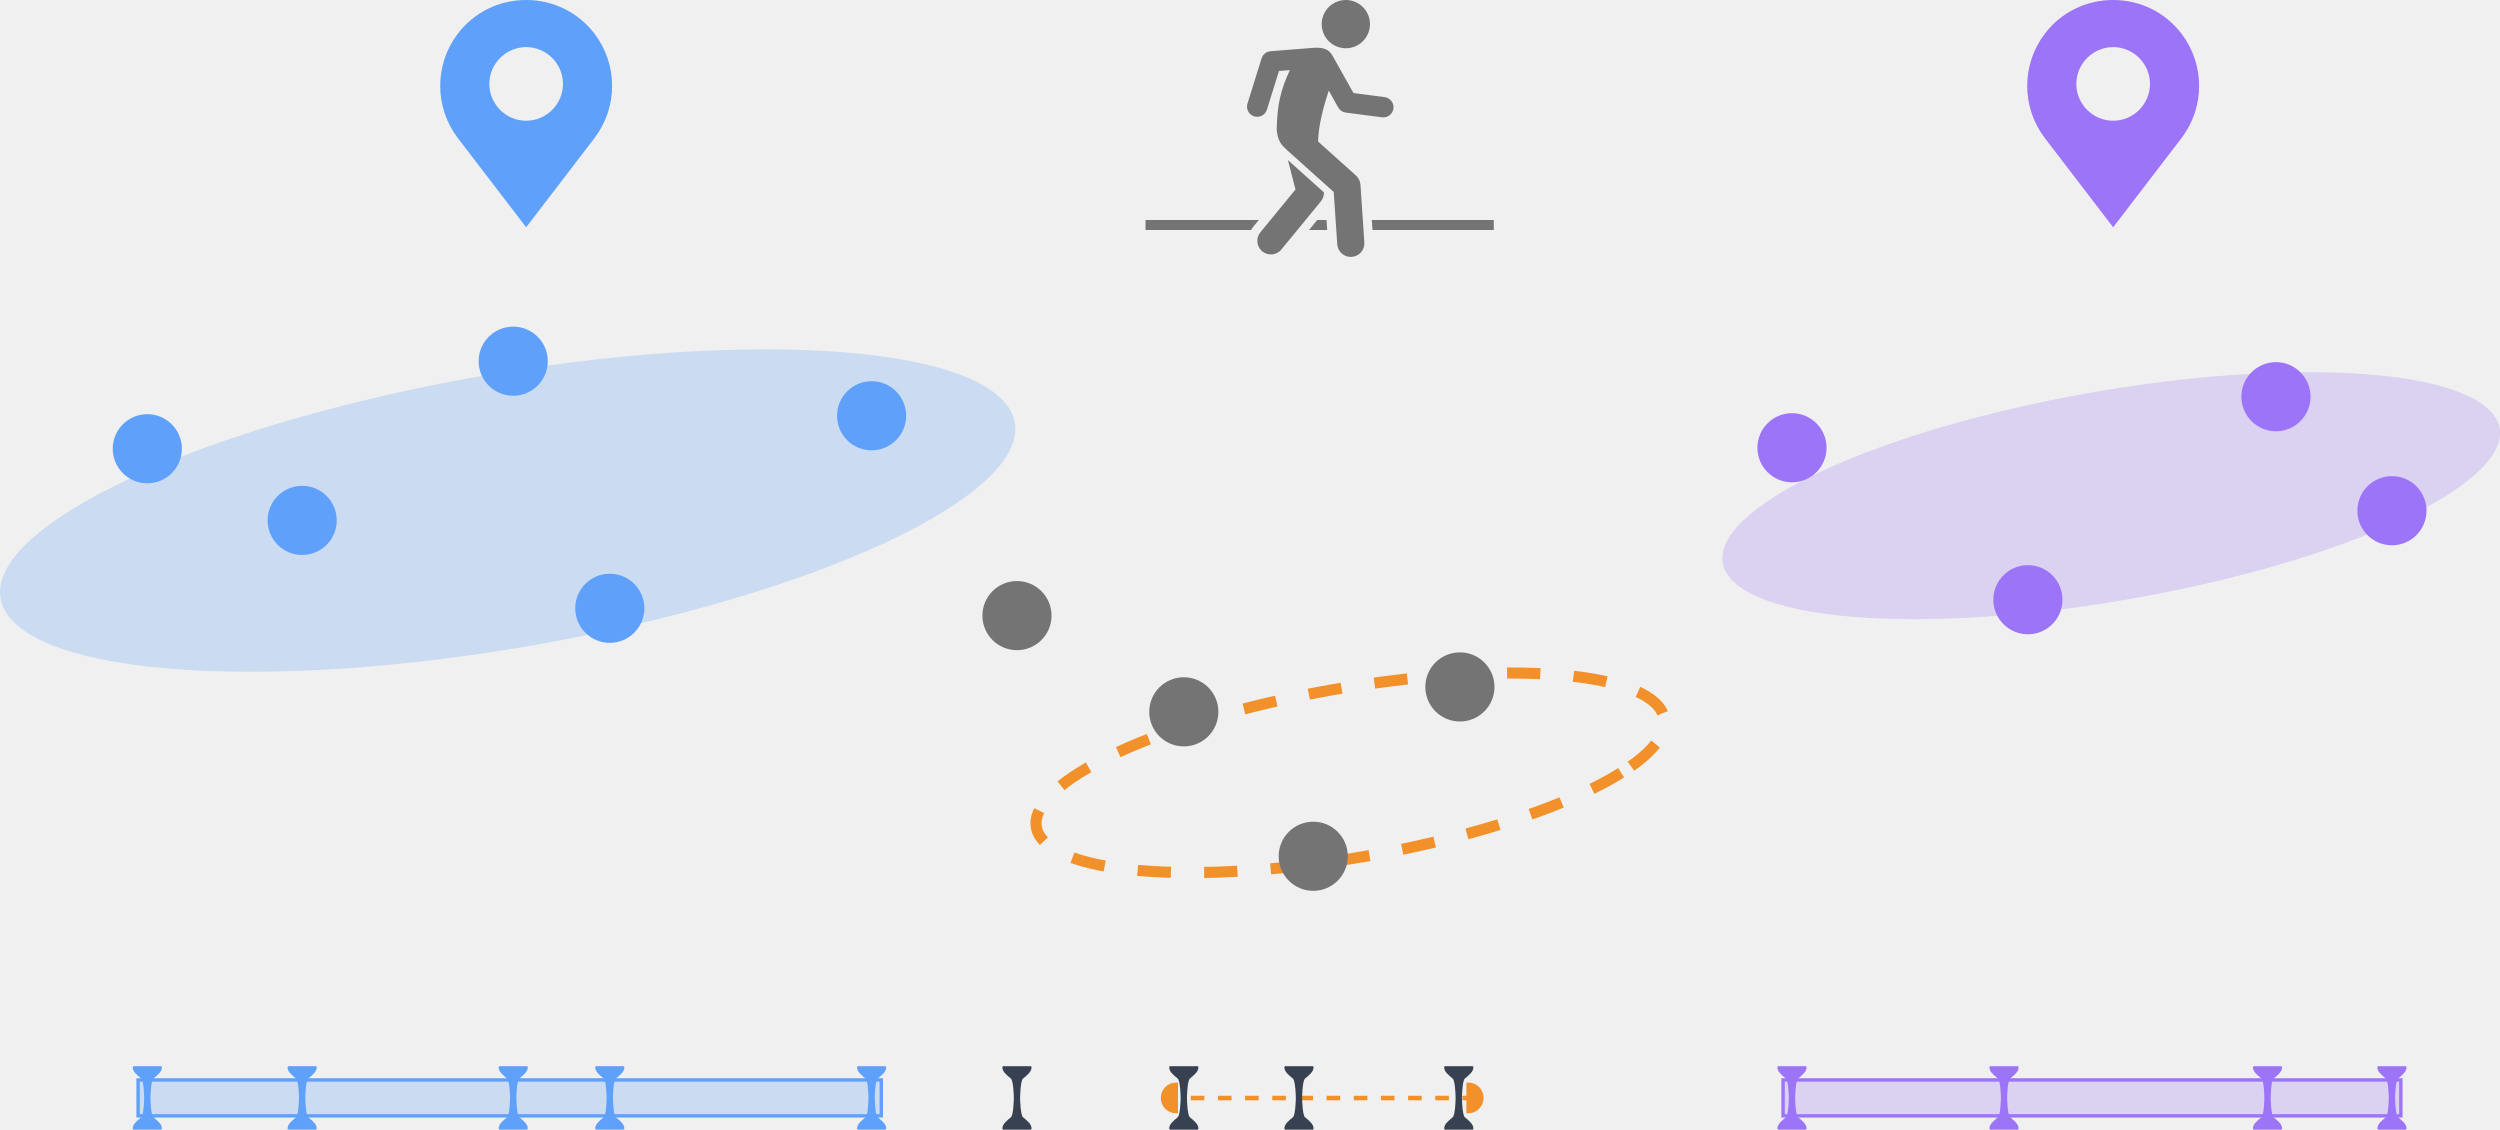
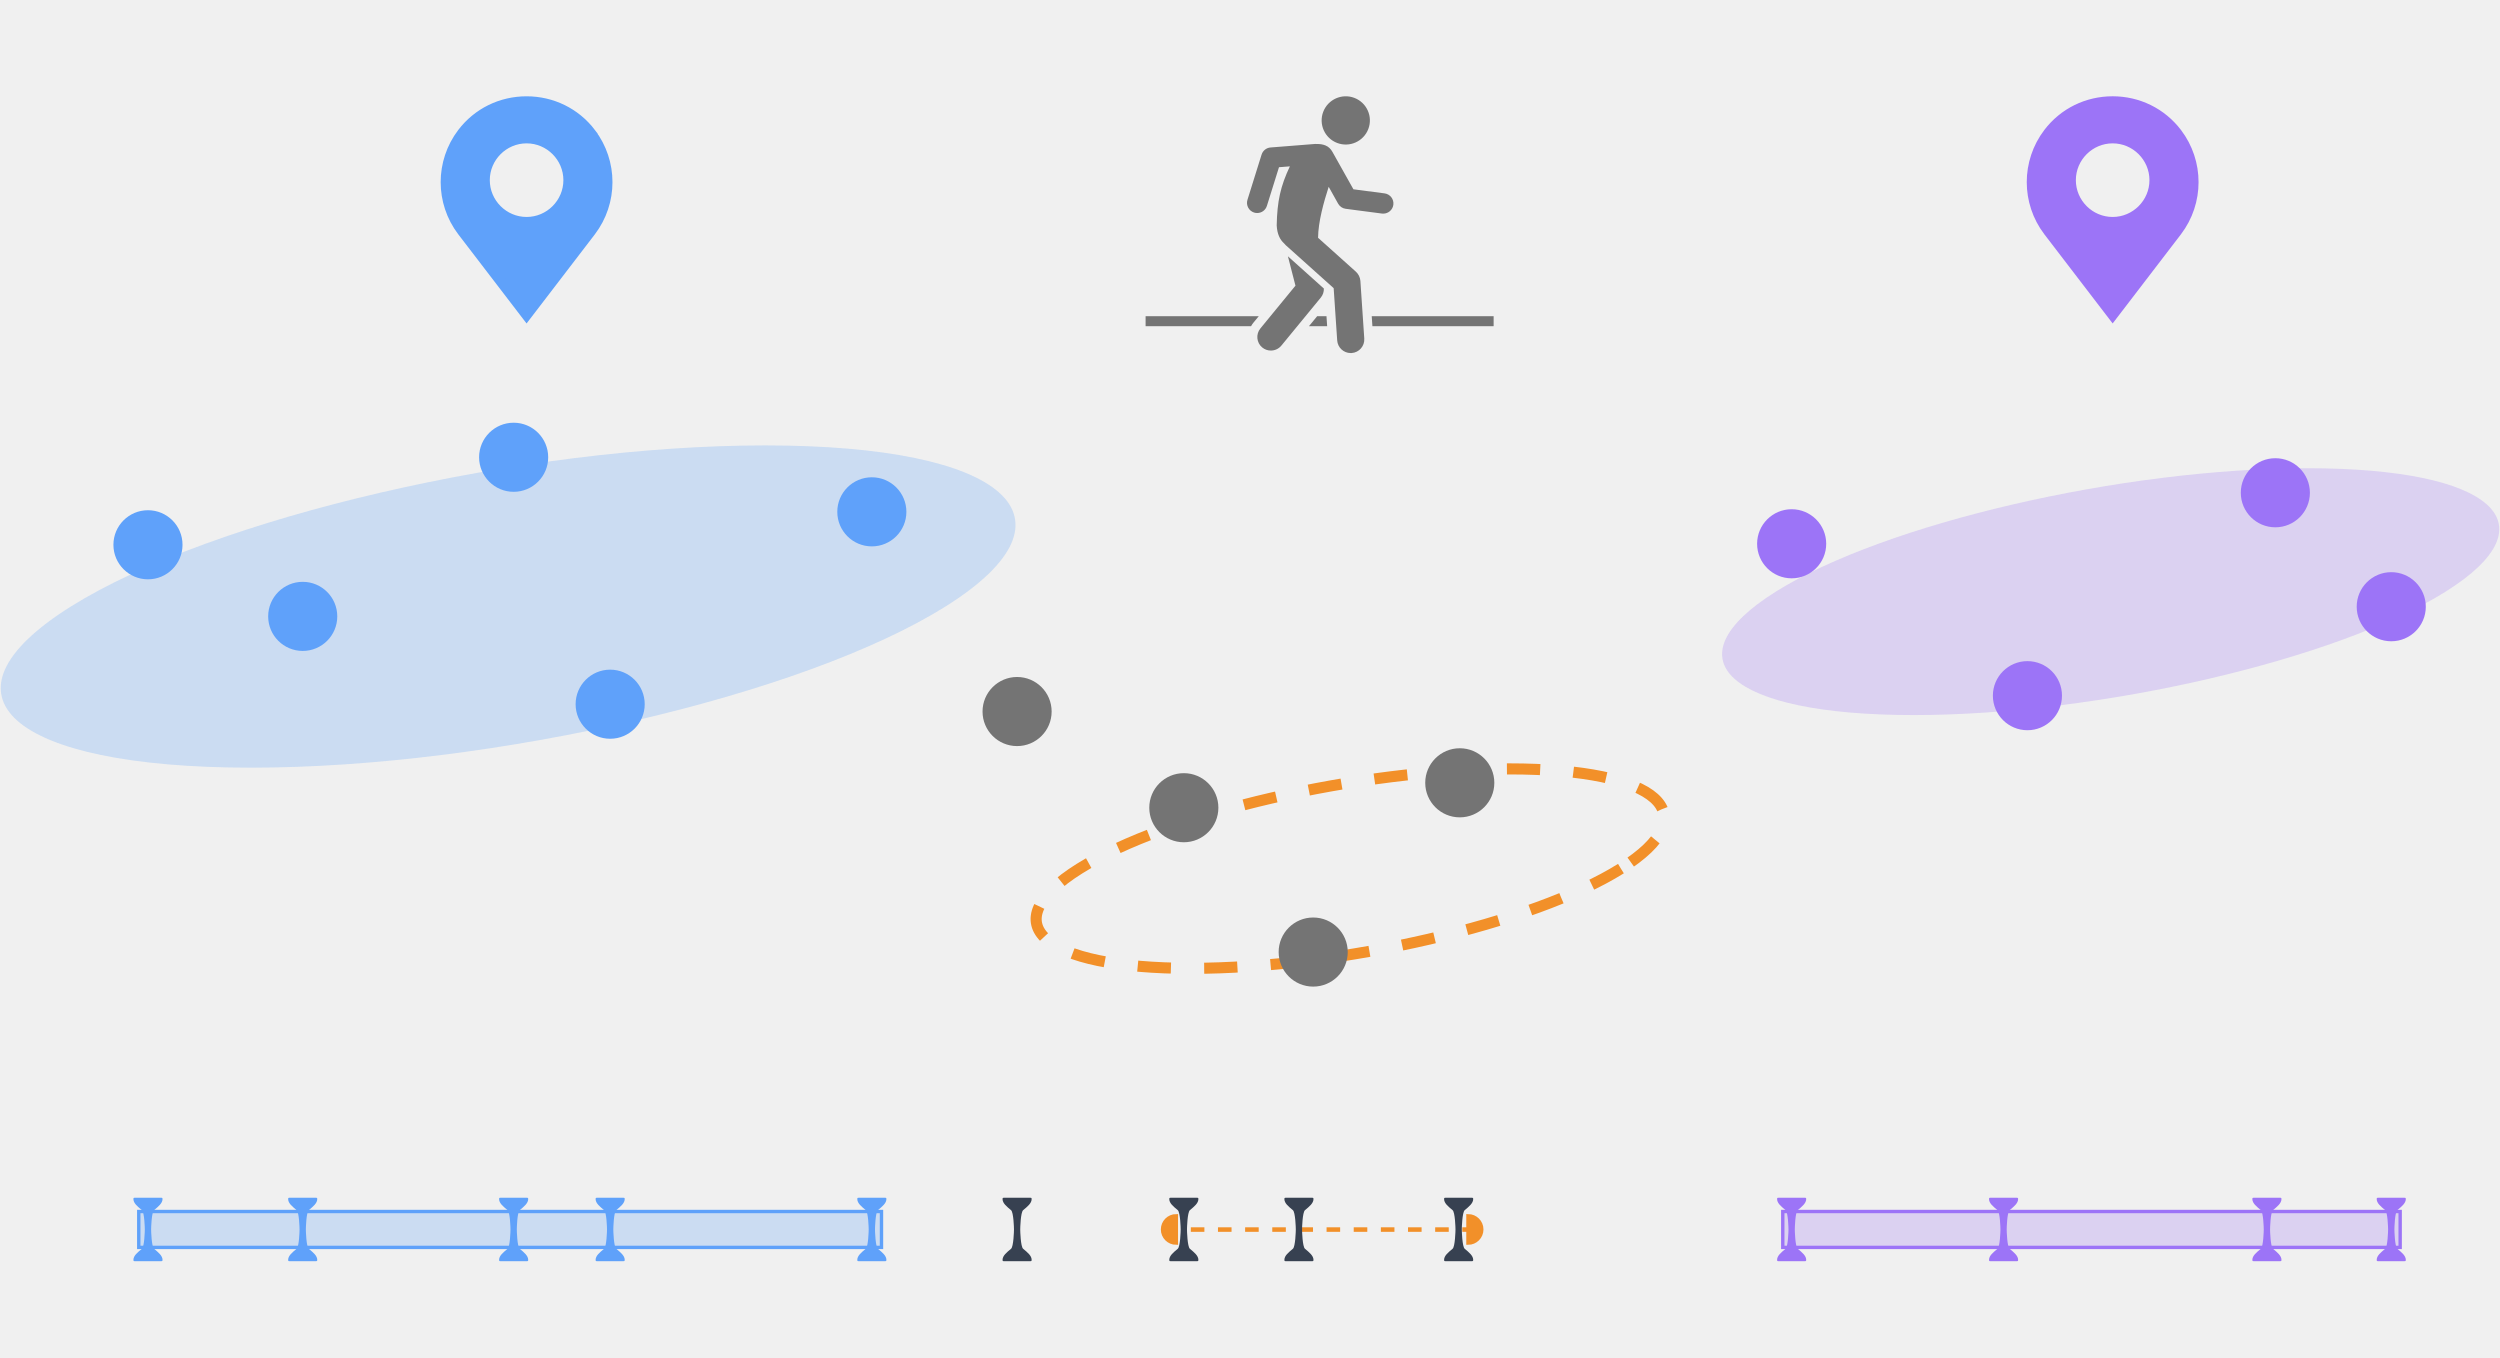
- <svg xmlns="http://www.w3.org/2000/svg" width="110.434mm" height="49.9mm" viewBox="0 0 110.434 49.9" version="1.1" id="svg56498" xml:space="preserve">
+ <svg xmlns="http://www.w3.org/2000/svg" width="110.5mm" height="60mm" viewBox="0 0 110.5 60" version="1.1" id="svg56498" xml:space="preserve">
  <defs id="defs56495">
    <marker style="overflow:visible" id="marker52627" refX="0" refY="0" orient="auto-start-reverse" markerWidth="5.324" markerHeight="6.155" viewBox="0 0 5.324 6.155" preserveAspectRatio="xMidYMid">
      <path transform="scale(0.5)" style="fill:context-stroke;fill-rule:evenodd;stroke:context-stroke;stroke-width:1pt" d="M 5.77,0 -2.88,5 V -5 Z" id="path52625" />
    </marker>
    <clipPath clipPathUnits="userSpaceOnUse" id="clipPath8">
      <rect style="font-variation-settings:normal;opacity:1;fill:#9c74f7;fill-opacity:1;stroke:#374151;stroke-width:0.25;stroke-linecap:butt;stroke-linejoin:miter;stroke-miterlimit:4;stroke-dasharray:1, 0.5, 0.25, 0.5;stroke-dashoffset:0;stroke-opacity:1;marker-end:url(#marker52627)" id="rect9" width="111.628" height="66.514" x="144.596" y="-69.984" rx="1.572" ry="1.572" />
    </clipPath>
    <marker style="overflow:visible" id="SemiCircleFilled" refX="0" refY="0" orient="auto" markerWidth="1" markerHeight="1" viewBox="0 0 1 1" preserveAspectRatio="xMidYMid">
      <path style="fill:context-stroke;fill-rule:evenodd;stroke:context-stroke;stroke-width:0.6pt" d="m -0.225,-0.027 c 0,1.656 1.344,3 3,3 v -6 c -1.656,0 -3,1.344 -3,3 z" id="path42" />
    </marker>
    <marker style="overflow:visible" id="marker43" refX="0" refY="0" orient="auto" markerWidth="1" markerHeight="1" viewBox="0 0 1 1" preserveAspectRatio="xMidYMid">
      <path style="fill:context-stroke;fill-rule:evenodd;stroke:context-stroke;stroke-width:0.6pt" d="m 2.775,-0.027 c 0,1.656 -1.344,3 -3,3 v -6 c 1.656,0 3,1.344 3,3 z" id="path43" />
    </marker>
    <path id="DejaVuSans-7c" d="M 1344,4891 V -1509 H 813 v 6400 z" transform="scale(0.015625)" />
    <path id="DejaVuSans-Oblique-74" d="m 2706,3500 -87,-447 H 1472 L 1100,1153 q -19,-106 -28,-178 -9,-72 -9,-112 0,-200 120,-291 120,-91 386,-91 h 581 L 2053,0 H 1503 Q 991,0 739,200 488,400 488,806 q 0,72 9,158 9,86 28,189 L 897,3053 H 409 l 91,447 h 478 l 194,994 h 575 l -191,-994 z" transform="scale(0.015625)" />
    <path id="DejaVuSans-Oblique-6a" d="m 928,3500 h 575 L 813,-63 809,-78 q -115,-597 -265,-819 -141,-209 -412,-321 -270,-113 -638,-113 h -216 l 94,487 h 147 q 337,0 480,141 142,140 239,640 z m 269,1363 h 575 l -141,-729 h -575 z" transform="scale(0.015625)" />
    <path id="DejaVuSans-2212" d="M 678,2272 H 4684 V 1741 H 678 Z" transform="scale(0.015625)" />
    <path id="DejaVuSans-Oblique-69" d="m 1172,4863 h 575 L 1606,4134 H 1031 Z M 909,3500 h 575 L 800,0 H 225 Z" transform="scale(0.015625)" />
    <path id="DejaVuSans-3c" d="M 4684,3150 1459,2003 4684,863 V 294 L 678,1747 v 519 l 4006,1453 z" transform="scale(0.015625)" />
    <path id="DejaVuSans-Oblique-44" d="m 1081,4666 h 1357 q 1081,0 1632,-458 552,-458 552,-1361 0,-597 -210,-1149 Q 4203,1147 3834,769 3463,381 2891,190 2319,0 1538,0 H 172 Z M 1613,4147 909,519 h 825 q 1060,0 1641,609 581,610 581,1719 0,672 -375,986 -375,314 -1175,314 z" transform="scale(0.015625)" />
    <path id="DejaVuSansMono-6d" d="m 2113,3144 q 106,225 270,332 164,108 395,108 422,0 595,-327 174,-326 174,-1229 V 0 h -525 v 2003 q 0,741 -83,920 -83,180 -301,180 -250,0 -343,-192 -92,-192 -92,-908 V 0 h -525 v 2003 q 0,750 -89,925 -89,175 -320,175 -228,0 -317,-192 -89,-192 -89,-908 V 0 H 341 v 3500 h 522 v -300 q 103,188 257,286 155,98 352,98 237,0 395,-109 158,-109 246,-331 z" transform="scale(0.015625)" />
    <path id="DejaVuSansMono-69" d="M 800,3500 H 2272 V 447 H 3413 V 0 H 556 V 447 H 1697 V 3053 H 800 Z m 897,1363 h 575 v -729 h -575 z" transform="scale(0.015625)" />
    <path id="DejaVuSansMono-6e" d="M 3284,2169 V 0 h -578 v 2169 q 0,472 -166,693 -165,222 -518,222 -403,0 -621,-286 -217,-285 -217,-820 V 0 H 609 v 3500 h 575 v -525 q 154,300 416,454 263,155 622,155 534,0 798,-352 264,-351 264,-1063 z" transform="scale(0.015625)" />
  </defs>
  <g id="layer2" style="display:inline" transform="translate(-17.07096,-0.8756294)" />
  <g id="layer3" transform="translate(-17.07096,-0.8756294)" style="display:none">
    <path style="fill:none;stroke:#374151;stroke-width:0.4;stroke-linecap:butt;stroke-linejoin:miter;stroke-dasharray:none;stroke-opacity:1;marker-end:url(#marker52627)" d="m 75.426,20.905 c 0,0 -7.408,-3.039 -11.075,3.66" id="path52827" />
    <path style="fill:none;stroke:#374151;stroke-width:0.4;stroke-linecap:butt;stroke-linejoin:miter;stroke-dasharray:none;stroke-opacity:1;marker-end:url(#marker52627)" d="m 114.408,40.011 c 0,0 5.575,-3.978 2.392,-10.573" id="path55" />
    <path style="fill:none;stroke:#374151;stroke-width:0.4;stroke-linecap:butt;stroke-linejoin:miter;stroke-dasharray:none;stroke-opacity:1;marker-end:url(#marker52627)" d="m 31.607,41.466 c 0,0 -4.517,-2.126 -0.673,-8.853" id="path5" />
    <path style="font-variation-settings:normal;fill:none;fill-opacity:1;stroke:#374151;stroke-width:0.4;stroke-linecap:round;stroke-linejoin:round;stroke-miterlimit:4;stroke-dasharray:none;stroke-dashoffset:0;stroke-opacity:1;stop-color:#000000" d="m 68.727,57.225 c 0,-3.673 6.462,-0.023 7.002,-3.464 0.426,3.468 6.498,-0.211 6.498,3.464" id="path6-9" />
    <g id="g54" transform="matrix(1.177114,0,0,1.177114,-14.37217,-0.1443262)" style="fill:none;fill-opacity:1">
      <path style="fill:none;fill-opacity:1;stroke:#ffffff;stroke-width:0.15;stroke-linecap:butt;stroke-linejoin:miter;stroke-dasharray:0.6, 0.3, 0.15, 0.3;stroke-dashoffset:0;stroke-opacity:1" d="M 31.431,18.413 V 51.485" id="path37218" transform="translate(0.8092417,1.45967)" />
      <path style="fill:none;fill-opacity:1;stroke:#ffffff;stroke-width:0.15;stroke-linecap:butt;stroke-linejoin:miter;stroke-dasharray:0.6, 0.3, 0.15, 0.3;stroke-dashoffset:0;stroke-opacity:1" d="M 58.612,18.413 V 51.485" id="path37220" transform="translate(0.8092417,1.45967)" />
      <path id="path37224" style="fill:none;fill-opacity:1;stroke:#ffffff;stroke-width:0.15;stroke-linecap:butt;stroke-linejoin:miter;stroke-dasharray:0.6, 0.3, 0.15, 0.3;stroke-dashoffset:0;stroke-opacity:1" d="M 80.689,31.704 V 51.485" transform="translate(0.8092417,1.45967)" />
      <path id="path7550" style="fill:none;fill-opacity:1;stroke:#ffffff;stroke-width:0.15;stroke-linecap:butt;stroke-linejoin:miter;stroke-dasharray:0.6, 0.3, 0.15, 0.3;stroke-dashoffset:0;stroke-opacity:1" d="m 80.689,27.409 v 2.32" transform="translate(0.8092417,1.45967)" />
      <path id="path37222" style="fill:none;fill-opacity:1;stroke:#ffffff;stroke-width:0.15;stroke-linecap:butt;stroke-linejoin:miter;stroke-dasharray:0.6, 0.3, 0.15, 0.3;stroke-dashoffset:0;stroke-opacity:1" d="M 70.327,33.093 V 51.485" transform="translate(0.8092417,1.45967)" />
      <path id="path7543" style="fill:none;fill-opacity:1;stroke:#ffffff;stroke-width:0.15;stroke-linecap:butt;stroke-linejoin:miter;stroke-dasharray:0.6, 0.3, 0.15, 0.3;stroke-dashoffset:0;stroke-opacity:1" d="m 70.327,28.203 v 3.114" transform="translate(0.8092417,1.45967)" />
      <path style="fill:none;fill-opacity:1;stroke:#ffffff;stroke-width:0.15;stroke-linecap:butt;stroke-linejoin:miter;stroke-dasharray:0.6, 0.3, 0.15, 0.3;stroke-dashoffset:0;stroke-opacity:1" d="M 115.665,21.059 V 51.485" id="path37228" transform="translate(0.8092417,1.45967)" />
      <path id="path7557" style="fill:none;fill-opacity:1;stroke:#ffffff;stroke-width:0.15;stroke-linecap:butt;stroke-linejoin:miter;stroke-dasharray:0.6, 0.3, 0.15, 0.3;stroke-dashoffset:0;stroke-opacity:1" d="M 93.15,18.413 V 51.485" transform="translate(0.8092417,1.45967)" />
    </g>
    <g id="layer4" style="display:inline">
      <text xml:space="preserve" style="font-style:normal;font-variant:normal;font-weight:normal;font-stretch:normal;font-size:3.175px;line-height:0;font-family:Inter;-inkscape-font-specification:Inter;letter-spacing:0px;word-spacing:0px;fill:#374151;fill-opacity:1;stroke-width:0.653" x="73.819" y="24.309" id="text52915">
        <tspan id="tspan52913" style="font-style:normal;font-variant:normal;font-weight:normal;font-stretch:normal;font-size:3.175px;line-height:1;font-family:Inter;-inkscape-font-specification:Inter;fill:#374151;fill-opacity:1;stroke-width:0.653" x="73.819" y="24.309">Not part </tspan>
        <tspan style="font-style:normal;font-variant:normal;font-weight:normal;font-stretch:normal;font-size:3.175px;line-height:1;font-family:Inter;-inkscape-font-specification:Inter;fill:#374151;fill-opacity:1;stroke-width:0.653" x="73.819" y="27.484" id="tspan1">of stop</tspan>
      </text>
      <text xml:space="preserve" style="font-style:normal;font-variant:normal;font-weight:normal;font-stretch:normal;font-size:3.175px;line-height:0.95;font-family:Inter;-inkscape-font-specification:Inter;letter-spacing:0px;word-spacing:0px;display:inline;fill:#e0e0e0;fill-opacity:1;stroke-width:0.653" x="110.367" y="44.633" id="text52921-8-6">
        <tspan id="tspan52919-2-1" style="font-style:normal;font-variant:normal;font-weight:normal;font-stretch:normal;font-size:3.175px;line-height:0.95;font-family:Inter;-inkscape-font-specification:Inter;font-variant-ligatures:normal;font-variant-position:normal;font-variant-caps:normal;font-variant-numeric:normal;font-variant-alternates:normal;font-variant-east-asian:normal;font-feature-settings:normal;text-indent:0;text-align:center;text-decoration-line:none;text-decoration-style:solid;text-decoration-color:#000000;letter-spacing:0px;word-spacing:0px;text-transform:none;writing-mode:lr-tb;direction:ltr;text-orientation:mixed;dominant-baseline:auto;baseline-shift:baseline;text-anchor:middle;white-space:normal;opacity:1;vector-effect:none;fill:#374151;fill-opacity:1;stroke-width:0.653;stroke-linecap:butt;stroke-linejoin:miter;stroke-miterlimit:4;stroke-dasharray:none;stroke-dashoffset:0;stroke-opacity:1;-inkscape-stroke:none;stop-color:#000000;stop-opacity:1" x="110.367" y="44.633">Containment</tspan>
        <tspan style="font-style:normal;font-variant:normal;font-weight:normal;font-stretch:normal;font-size:3.175px;line-height:0.95;font-family:Inter;-inkscape-font-specification:Inter;font-variant-ligatures:normal;font-variant-position:normal;font-variant-caps:normal;font-variant-numeric:normal;font-variant-alternates:normal;font-variant-east-asian:normal;font-feature-settings:normal;text-indent:0;text-align:center;text-decoration-line:none;text-decoration-style:solid;text-decoration-color:#000000;letter-spacing:0px;word-spacing:0px;text-transform:none;writing-mode:lr-tb;direction:ltr;text-orientation:mixed;dominant-baseline:auto;baseline-shift:baseline;text-anchor:middle;white-space:normal;opacity:1;vector-effect:none;fill:#374151;fill-opacity:1;stroke-width:0.653;stroke-linecap:butt;stroke-linejoin:miter;stroke-miterlimit:4;stroke-dasharray:none;stroke-dashoffset:0;stroke-opacity:1;-inkscape-stroke:none;stop-color:#000000;stop-opacity:1" x="110.367" y="47.649" id="tspan55">Area</tspan>
      </text>
      <text xml:space="preserve" style="font-style:normal;font-variant:normal;font-weight:normal;font-stretch:normal;font-size:3.175px;line-height:0.95;font-family:Inter;-inkscape-font-specification:Inter;letter-spacing:0px;word-spacing:0px;display:inline;fill:#e0e0e0;fill-opacity:1;stroke-width:0.653" x="38.4" y="46.22" id="text4">
        <tspan id="tspan3" style="font-style:normal;font-variant:normal;font-weight:normal;font-stretch:normal;font-size:3.175px;line-height:0.95;font-family:Inter;-inkscape-font-specification:Inter;font-variant-ligatures:normal;font-variant-position:normal;font-variant-caps:normal;font-variant-numeric:normal;font-variant-alternates:normal;font-variant-east-asian:normal;font-feature-settings:normal;text-indent:0;text-align:center;text-decoration-line:none;text-decoration-style:solid;text-decoration-color:#000000;letter-spacing:0px;word-spacing:0px;text-transform:none;writing-mode:lr-tb;direction:ltr;text-orientation:mixed;dominant-baseline:auto;baseline-shift:baseline;text-anchor:middle;white-space:normal;opacity:1;vector-effect:none;fill:#374151;fill-opacity:1;stroke-width:0.653;stroke-linecap:butt;stroke-linejoin:miter;stroke-miterlimit:4;stroke-dasharray:none;stroke-dashoffset:0;stroke-opacity:1;-inkscape-stroke:none;stop-color:#000000;stop-opacity:1" x="38.4" y="46.22">Containment</tspan>
        <tspan style="font-style:normal;font-variant:normal;font-weight:normal;font-stretch:normal;font-size:3.175px;line-height:0.95;font-family:Inter;-inkscape-font-specification:Inter;font-variant-ligatures:normal;font-variant-position:normal;font-variant-caps:normal;font-variant-numeric:normal;font-variant-alternates:normal;font-variant-east-asian:normal;font-feature-settings:normal;text-indent:0;text-align:center;text-decoration-line:none;text-decoration-style:solid;text-decoration-color:#000000;letter-spacing:0px;word-spacing:0px;text-transform:none;writing-mode:lr-tb;direction:ltr;text-orientation:mixed;dominant-baseline:auto;baseline-shift:baseline;text-anchor:middle;white-space:normal;opacity:1;vector-effect:none;fill:#374151;fill-opacity:1;stroke-width:0.653;stroke-linecap:butt;stroke-linejoin:miter;stroke-miterlimit:4;stroke-dasharray:none;stroke-dashoffset:0;stroke-opacity:1;-inkscape-stroke:none;stop-color:#000000;stop-opacity:1" x="38.4" y="49.236" id="tspan4">Area</tspan>
      </text>
    </g>
    <g id="figure_1" style="stroke-linecap:butt;stroke-linejoin:round" transform="matrix(0.08285504,0,0,0.08285504,63.97548,43.37382)">
      <g id="patch_1" style="stroke-linecap:butt;stroke-linejoin:round">
        <path d="M 0,49.68 H 218.88 V 0 H 0 Z" style="opacity:0;fill:none;stroke-linecap:butt;stroke-linejoin:round" id="path1-9" />
      </g>
      <g id="axes_1" style="stroke-linecap:butt;stroke-linejoin:round">
        <g id="text_1" style="stroke-linecap:butt;stroke-linejoin:round">
          <g transform="matrix(0.28,0,0,-0.28,5.76,31.28)" id="g13" style="stroke-linecap:butt;stroke-linejoin:round">
            <defs id="defs2">
              <path id="path69" d="M 1344,4891 V -1509 H 813 v 6400 z" transform="scale(0.015625)" />
              <path id="path70" d="m 2706,3500 -87,-447 H 1472 L 1100,1153 q -19,-106 -28,-178 -9,-72 -9,-112 0,-200 120,-291 120,-91 386,-91 h 581 L 2053,0 H 1503 Q 991,0 739,200 488,400 488,806 q 0,72 9,158 9,86 28,189 L 897,3053 H 409 l 91,447 h 478 l 194,994 h 575 l -191,-994 z" transform="scale(0.015625)" />
              <path id="path71" d="m 928,3500 h 575 L 813,-63 809,-78 q -115,-597 -265,-819 -141,-209 -412,-321 -270,-113 -638,-113 h -216 l 94,487 h 147 q 337,0 480,141 142,140 239,640 z m 269,1363 h 575 l -141,-729 h -575 z" transform="scale(0.015625)" />
              <path id="path72" d="M 678,2272 H 4684 V 1741 H 678 Z" transform="scale(0.015625)" />
              <path id="path73" d="m 1172,4863 h 575 L 1606,4134 H 1031 Z M 909,3500 h 575 L 800,0 H 225 Z" transform="scale(0.015625)" />
              <path id="path74" d="M 4684,3150 1459,2003 4684,863 V 294 L 678,1747 v 519 l 4006,1453 z" transform="scale(0.015625)" />
              <path id="path75" d="m 1081,4666 h 1357 q 1081,0 1632,-458 552,-458 552,-1361 0,-597 -210,-1149 Q 4203,1147 3834,769 3463,381 2891,190 2319,0 1538,0 H 172 Z M 1613,4147 909,519 h 825 q 1060,0 1641,609 581,610 581,1719 0,672 -375,986 -375,314 -1175,314 z" transform="scale(0.015625)" />
              <path id="path76" d="m 2113,3144 q 106,225 270,332 164,108 395,108 422,0 595,-327 174,-326 174,-1229 V 0 h -525 v 2003 q 0,741 -83,920 -83,180 -301,180 -250,0 -343,-192 -92,-192 -92,-908 V 0 h -525 v 2003 q 0,750 -89,925 -89,175 -320,175 -228,0 -317,-192 -89,-192 -89,-908 V 0 H 341 v 3500 h 522 v -300 q 103,188 257,286 155,98 352,98 237,0 395,-109 158,-109 246,-331 z" transform="scale(0.015625)" />
              <path id="path77" d="M 800,3500 H 2272 V 447 H 3413 V 0 H 556 V 447 H 1697 V 3053 H 800 Z m 897,1363 h 575 v -729 h -575 z" transform="scale(0.015625)" />
              <path id="path78" d="M 3284,2169 V 0 h -578 v 2169 q 0,472 -166,693 -165,222 -518,222 -403,0 -621,-286 -217,-285 -217,-820 V 0 H 609 v 3500 h 575 v -525 q 154,300 416,454 263,155 622,155 534,0 798,-352 264,-351 264,-1063 z" transform="scale(0.015625)" />
            </defs>
            <g id="g79" transform="translate(-42.76778,19.9583)">
              <text xml:space="preserve" style="font-style:normal;font-variant:normal;font-weight:normal;font-stretch:normal;font-size:3.175px;line-height:0;font-family:Inter;-inkscape-font-specification:Inter;letter-spacing:0px;word-spacing:0px;display:inline;fill:#374151;fill-opacity:1;stroke-width:0.653" x="73.465" y="52.184" id="text52915-9" transform="matrix(43.10454,0,0,-43.10454,-2778.205,1981.323)">
                <tspan style="font-style:normal;font-variant:normal;font-weight:normal;font-stretch:normal;font-size:3.175px;line-height:1;font-family:Consolas;-inkscape-font-specification:Consolas;fill:#374151;fill-opacity:1;stroke-width:0.653" x="73.465" y="52.184" id="tspan1-8">&lt;D</tspan>
              </text>
              <path id="use11" d="m 558.596,-248.026 q 1.159,2.461 2.953,3.631 1.794,1.181 4.32,1.181 4.616,0 6.508,-3.577 1.903,-3.566 1.903,-13.442 v -22.181 h -5.742 v 21.908 q 0,8.105 -0.908,10.062 -0.908,1.969 -3.292,1.969 -2.734,0 -3.752,-2.1 -1.006,-2.1 -1.006,-9.931 v -21.908 h -5.742 v 21.908 q 0,8.203 -0.973,10.117 -0.973,1.914 -3.5,1.914 -2.494,0 -3.467,-2.1 -0.973,-2.1 -0.973,-9.931 v -21.908 h -5.709 v 38.281 h 5.709 v -3.281 q 1.127,2.056 2.811,3.128 1.695,1.072 3.85,1.072 2.592,0 4.32,-1.192 1.728,-1.192 2.691,-3.62 z" style="fill:#374151;fill-opacity:1;stroke-width:0.011;stroke-linecap:butt;stroke-linejoin:round" />
              <path id="use12" d="m 586.379,-244.133 h 16.1 v -33.392 h 12.48 v -4.889 h -31.248 v 4.889 h 12.48 v 28.503 h -9.811 z m 9.811,14.908 h 6.289 v -7.973 h -6.289 z" style="fill:#374151;fill-opacity:1;stroke-width:0.011;stroke-linecap:butt;stroke-linejoin:round" />
              <path id="use13" d="m 655.691,-258.691 v -23.723 h -6.322 v 23.723 q 0,5.162 -1.816,7.58 -1.805,2.428 -5.666,2.428 -4.408,0 -6.792,-3.128 -2.373,-3.117 -2.373,-8.969 v -21.634 h -6.289 v 38.281 h 6.289 v -5.742 q 1.684,3.281 4.55,4.966 2.877,1.695 6.803,1.695 5.841,0 8.728,-3.85 2.888,-3.839 2.888,-11.627 z" style="fill:#374151;fill-opacity:1;stroke-width:0.011;stroke-linecap:butt;stroke-linejoin:round" />
            </g>
          </g>
        </g>
      </g>
    </g>
  </g>
  <g id="layer1" transform="translate(-16.26172,0.5840404)">
-     <g id="layer5-8" transform="translate(0.3571663,-11.86519)">
+     <g id="layer5-8" transform="translate(0.3899198,-6.021518)">
      <rect style="font-variation-settings:normal;fill:#5ea1f7;fill-opacity:0.255;stroke:#5fa1fa;stroke-width:0.15;stroke-linecap:butt;stroke-linejoin:miter;stroke-miterlimit:4;stroke-dasharray:none;stroke-dashoffset:0;stroke-opacity:1" id="rect10-9" width="32.829" height="1.587" x="22.005" y="58.986" />
      <rect style="font-variation-settings:normal;fill:#9b74f3;fill-opacity:0.251;stroke:#9c74f7;stroke-width:0.15;stroke-linecap:butt;stroke-linejoin:miter;stroke-miterlimit:4;stroke-dasharray:none;stroke-dashoffset:0;stroke-opacity:1" id="rect5" width="27.289" height="1.587" x="94.67" y="58.986" />
    </g>
-     <path id="circle36844-8-1" style="fill:#5fa1fa;fill-opacity:0.254;stroke-width:0.477;stroke-dasharray:1.432, 1.432;stop-color:#000000" d="m 58.017,21.969 c -6.277,3.934 -20.019,7.122 -30.694,7.122 -10.675,0 -14.241,-3.189 -7.964,-7.122 6.277,-3.934 20.019,-7.122 30.694,-7.122 10.675,0 14.241,3.189 7.964,7.122 z" />
-     <path d="m 42.337,1.048 c -0.678,-0.891 -1.716,-1.397 -2.833,-1.397 -1.117,0 -2.155,0.505 -2.833,1.397 -0.971,1.277 -0.971,3.046 0,4.323 l 2.833,3.698 2.833,-3.698 c 0.971,-1.277 0.971,-3.046 0,-4.323 z m -2.833,0.213 c 1.024,0 1.862,0.838 1.862,1.862 0,1.024 -0.838,1.862 -1.862,1.862 -1.024,0 -1.862,-0.838 -1.862,-1.862 0,-1.024 0.838,-1.862 1.862,-1.862 z" stroke="#000000" stroke-miterlimit="10" id="path44014-5-2" style="fill:#5fa1fa;fill-opacity:1;stroke:#5fa1fa;stroke-width:0.471;stroke-dasharray:none;stroke-opacity:1" />
-     <circle style="fill:#5fa1fa;fill-opacity:1;stroke:none;stroke-width:0.095;stroke-dasharray:none;stroke-opacity:1;stop-color:#000000" id="path35458" cx="29.609" cy="22.404" r="1.527" />
-     <path id="path51121" style="fill:none;fill-opacity:0.25;stroke:#f29029;stroke-width:0.49;stroke-dasharray:1.47, 1.47;stroke-dashoffset:0;stroke-opacity:1;stop-color:#000000" d="m 87.872,33.553 c -3.885,2.435 -12.391,4.408 -18.999,4.408 -6.608,0 -8.815,-1.974 -4.93,-4.408 3.885,-2.435 12.391,-4.408 18.999,-4.408 6.608,0 8.815,1.974 4.93,4.408 z" />
-     <path id="path51121-6" style="fill:#9c74f7;fill-opacity:0.25;stroke-width:0.366;stroke-dasharray:1.097, 1.097;stop-color:#000000" d="m 124.324,21.311 c -4.807,3.012 -15.331,5.455 -23.507,5.455 -8.176,0 -10.906,-2.442 -6.099,-5.455 4.807,-3.012 15.331,-5.455 23.507,-5.455 8.176,0 10.906,2.442 6.099,5.455 z" />
-     <circle style="font-variation-settings:normal;opacity:1;fill:#747474;fill-opacity:1;stroke:none;stroke-width:0.095;stroke-linecap:butt;stroke-linejoin:miter;stroke-miterlimit:4;stroke-dasharray:none;stroke-dashoffset:0;stroke-opacity:1;stop-color:#000000;stop-opacity:1" id="circle36832" cx="80.751" cy="29.76" r="1.527" />
-     <circle style="fill:#747474;fill-opacity:1;stroke:none;stroke-width:0.095;stroke-dasharray:none;stroke-opacity:1;stop-color:#000000" id="circle36838" cx="61.185" cy="26.61" r="1.527" />
-     <circle style="fill:#5fa1fa;fill-opacity:1;stroke:none;stroke-width:0.095;stroke-dasharray:none;stroke-opacity:1;stop-color:#000000" id="circle36844" cx="54.764" cy="17.782" r="1.527" />
-     <circle style="font-variation-settings:normal;opacity:1;fill:#747474;fill-opacity:1;stroke:none;stroke-width:0.095;stroke-linecap:butt;stroke-linejoin:miter;stroke-miterlimit:4;stroke-dasharray:none;stroke-dashoffset:0;stroke-opacity:1;stop-color:#000000;stop-opacity:1" id="circle36844-5" cx="74.272" cy="37.24" r="1.527" />
-     <circle style="font-variation-settings:normal;opacity:1;fill:#747474;fill-opacity:1;stroke:none;stroke-width:0.095;stroke-linecap:butt;stroke-linejoin:miter;stroke-miterlimit:4;stroke-dasharray:none;stroke-dashoffset:0;stroke-opacity:1;stop-color:#000000;stop-opacity:1" id="circle36844-9" cx="68.555" cy="30.86" r="1.527" />
-     <circle style="fill:#5fa1fa;fill-opacity:1;stroke:none;stroke-width:0.095;stroke-dasharray:none;stroke-opacity:1;stop-color:#000000" id="circle36844-1" cx="43.198" cy="26.286" r="1.527" />
-     <circle style="fill:#5fa1fa;fill-opacity:1;stroke:none;stroke-width:0.095;stroke-dasharray:none;stroke-opacity:1;stop-color:#000000" id="circle36844-8" cx="38.932" cy="15.371" r="1.527" />
-     <circle style="fill:#5fa1fa;fill-opacity:1;stroke:none;stroke-width:0.095;stroke-dasharray:none;stroke-opacity:1;stop-color:#000000" id="circle36844-8-0" cx="22.769" cy="19.238" r="1.527" />
-     <circle style="fill:#9c74f7;fill-opacity:1;stroke:none;stroke-width:0.095;stroke-dasharray:none;stroke-opacity:1;stop-color:#000000" id="circle36844-53" cx="95.42" cy="19.195" r="1.527" />
-     <circle style="font-variation-settings:normal;fill:#9c74f7;fill-opacity:1;stroke:none;stroke-width:0.095;stroke-linecap:butt;stroke-linejoin:miter;stroke-miterlimit:4;stroke-dasharray:none;stroke-dashoffset:0;stroke-opacity:1;stop-color:#000000" id="circle36844-7" cx="121.922" cy="21.976" r="1.527" />
-     <circle style="font-variation-settings:normal;fill:#9c74f7;fill-opacity:1;stroke:none;stroke-width:0.095;stroke-linecap:butt;stroke-linejoin:miter;stroke-miterlimit:4;stroke-dasharray:none;stroke-dashoffset:0;stroke-opacity:1;stop-color:#000000" id="circle36844-2" cx="105.841" cy="25.908" r="1.527" />
-     <circle style="font-variation-settings:normal;fill:#9c74f7;fill-opacity:1;stroke:none;stroke-width:0.095;stroke-linecap:butt;stroke-linejoin:miter;stroke-miterlimit:4;stroke-dasharray:none;stroke-dashoffset:0;stroke-opacity:1;stop-color:#000000" id="circle36844-47" cx="116.799" cy="16.94" r="1.527" />
-     <path d="m 112.441,1.048 c -0.678,-0.891 -1.716,-1.397 -2.833,-1.397 -1.117,0 -2.155,0.505 -2.833,1.397 -0.971,1.277 -0.971,3.046 0,4.323 l 2.833,3.698 2.833,-3.698 c 0.971,-1.277 0.971,-3.046 0,-4.323 z m -2.833,0.213 c 1.024,0 1.862,0.838 1.862,1.862 0,1.024 -0.838,1.862 -1.862,1.862 -1.024,0 -1.862,-0.838 -1.862,-1.862 0,-1.024 0.838,-1.862 1.862,-1.862 z" stroke="#000000" stroke-miterlimit="10" id="path22652" style="fill:#9c74f7;fill-opacity:1;stroke:#9c74f7;stroke-width:0.471;stroke-dasharray:none;stroke-opacity:1" />
-     <g id="g1" style="fill:#747474;fill-opacity:1" transform="matrix(1.122907,0,0,1.122907,-14.34319,-0.823737)">
+     <path id="circle36844-8-1" style="fill:#5fa1fa;fill-opacity:0.254;stroke-width:0.477;stroke-dasharray:1.432, 1.432;stop-color:#000000" d="m 58.05,26.225 c -6.277,3.934 -20.019,7.122 -30.694,7.122 -10.675,0 -14.241,-3.189 -7.964,-7.122 6.277,-3.934 20.019,-7.122 30.694,-7.122 10.675,0 14.241,3.189 7.964,7.122 z" />
+     <path d="M 42.37,5.304 C 41.691,4.413 40.654,3.908 39.536,3.908 c -1.117,0 -2.155,0.505 -2.833,1.397 -0.971,1.277 -0.971,3.046 0,4.323 l 2.833,3.698 2.833,-3.698 c 0.971,-1.277 0.971,-3.046 0,-4.323 z m -2.833,0.213 c 1.024,0 1.862,0.838 1.862,1.862 0,1.024 -0.838,1.862 -1.862,1.862 -1.024,0 -1.862,-0.838 -1.862,-1.862 0,-1.024 0.838,-1.862 1.862,-1.862 z" stroke="#000000" stroke-miterlimit="10" id="path44014-5-2" style="fill:#5fa1fa;fill-opacity:1;stroke:#5fa1fa;stroke-width:0.471;stroke-dasharray:none;stroke-opacity:1" />
+     <circle style="fill:#5fa1fa;fill-opacity:1;stroke:none;stroke-width:0.095;stroke-dasharray:none;stroke-opacity:1;stop-color:#000000" id="path35458" cx="29.642" cy="26.66" r="1.527" />
+     <path id="path51121" style="fill:none;fill-opacity:0.25;stroke:#f29029;stroke-width:0.49;stroke-dasharray:1.47, 1.47;stroke-dashoffset:0;stroke-opacity:1;stop-color:#000000" d="m 87.905,37.809 c -3.885,2.435 -12.391,4.408 -18.999,4.408 -6.608,0 -8.815,-1.974 -4.93,-4.408 3.885,-2.435 12.391,-4.408 18.999,-4.408 6.608,0 8.815,1.974 4.93,4.408 z" />
+     <path id="path51121-6" style="fill:#9c74f7;fill-opacity:0.25;stroke-width:0.366;stroke-dasharray:1.097, 1.097;stop-color:#000000" d="m 124.357,25.567 c -4.807,3.012 -15.331,5.455 -23.507,5.455 -8.176,0 -10.906,-2.442 -6.099,-5.455 4.807,-3.012 15.331,-5.455 23.507,-5.455 8.176,0 10.906,2.442 6.099,5.455 z" />
+     <circle style="font-variation-settings:normal;fill:#747474;fill-opacity:1;stroke:none;stroke-width:0.095;stroke-linecap:butt;stroke-linejoin:miter;stroke-miterlimit:4;stroke-dasharray:none;stroke-dashoffset:0;stroke-opacity:1;stop-color:#000000" id="circle36832" cx="80.784" cy="34.016" r="1.527" />
+     <circle style="fill:#747474;fill-opacity:1;stroke:none;stroke-width:0.095;stroke-dasharray:none;stroke-opacity:1;stop-color:#000000" id="circle36838" cx="61.217" cy="30.866" r="1.527" />
+     <circle style="fill:#5fa1fa;fill-opacity:1;stroke:none;stroke-width:0.095;stroke-dasharray:none;stroke-opacity:1;stop-color:#000000" id="circle36844" cx="54.797" cy="22.039" r="1.527" />
+     <circle style="font-variation-settings:normal;fill:#747474;fill-opacity:1;stroke:none;stroke-width:0.095;stroke-linecap:butt;stroke-linejoin:miter;stroke-miterlimit:4;stroke-dasharray:none;stroke-dashoffset:0;stroke-opacity:1;stop-color:#000000" id="circle36844-5" cx="74.305" cy="41.497" r="1.527" />
+     <circle style="font-variation-settings:normal;fill:#747474;fill-opacity:1;stroke:none;stroke-width:0.095;stroke-linecap:butt;stroke-linejoin:miter;stroke-miterlimit:4;stroke-dasharray:none;stroke-dashoffset:0;stroke-opacity:1;stop-color:#000000" id="circle36844-9" cx="68.587" cy="35.117" r="1.527" />
+     <circle style="fill:#5fa1fa;fill-opacity:1;stroke:none;stroke-width:0.095;stroke-dasharray:none;stroke-opacity:1;stop-color:#000000" id="circle36844-1" cx="43.231" cy="30.542" r="1.527" />
+     <circle style="fill:#5fa1fa;fill-opacity:1;stroke:none;stroke-width:0.095;stroke-dasharray:none;stroke-opacity:1;stop-color:#000000" id="circle36844-8" cx="38.965" cy="19.627" r="1.527" />
+     <circle style="fill:#5fa1fa;fill-opacity:1;stroke:none;stroke-width:0.095;stroke-dasharray:none;stroke-opacity:1;stop-color:#000000" id="circle36844-8-0" cx="22.802" cy="23.495" r="1.527" />
+     <circle style="fill:#9c74f7;fill-opacity:1;stroke:none;stroke-width:0.095;stroke-dasharray:none;stroke-opacity:1;stop-color:#000000" id="circle36844-53" cx="95.453" cy="23.451" r="1.527" />
+     <circle style="font-variation-settings:normal;fill:#9c74f7;fill-opacity:1;stroke:none;stroke-width:0.095;stroke-linecap:butt;stroke-linejoin:miter;stroke-miterlimit:4;stroke-dasharray:none;stroke-dashoffset:0;stroke-opacity:1;stop-color:#000000" id="circle36844-7" cx="121.955" cy="26.233" r="1.527" />
+     <circle style="font-variation-settings:normal;fill:#9c74f7;fill-opacity:1;stroke:none;stroke-width:0.095;stroke-linecap:butt;stroke-linejoin:miter;stroke-miterlimit:4;stroke-dasharray:none;stroke-dashoffset:0;stroke-opacity:1;stop-color:#000000" id="circle36844-2" cx="105.874" cy="30.165" r="1.527" />
+     <circle style="font-variation-settings:normal;fill:#9c74f7;fill-opacity:1;stroke:none;stroke-width:0.095;stroke-linecap:butt;stroke-linejoin:miter;stroke-miterlimit:4;stroke-dasharray:none;stroke-dashoffset:0;stroke-opacity:1;stop-color:#000000" id="circle36844-47" cx="116.832" cy="21.196" r="1.527" />
+     <path d="m 112.474,5.304 c -0.678,-0.891 -1.716,-1.397 -2.833,-1.397 -1.117,0 -2.155,0.505 -2.833,1.397 -0.971,1.277 -0.971,3.046 0,4.323 l 2.833,3.698 2.833,-3.698 c 0.971,-1.277 0.971,-3.046 0,-4.323 z m -2.833,0.213 c 1.024,0 1.862,0.838 1.862,1.862 0,1.024 -0.838,1.862 -1.862,1.862 -1.024,0 -1.862,-0.838 -1.862,-1.862 0,-1.024 0.838,-1.862 1.862,-1.862 z" stroke="#000000" stroke-miterlimit="10" id="path22652" style="fill:#9c74f7;fill-opacity:1;stroke:#9c74f7;stroke-width:0.471;stroke-dasharray:none;stroke-opacity:1" />
+     <g id="g1" style="fill:#747474;fill-opacity:1" transform="matrix(1.122907,0,0,1.122907,-14.31044,3.432437)">
      <path d="m 76.911,10.101 c 0.099,0.082 0.219,0.121 0.339,0.121 0.154,0 0.308,-0.067 0.413,-0.195 L 79.215,8.137 C 79.298,8.036 79.34,7.909 79.336,7.781 l -1.415,-1.269 0.297,1.156 -1.38,1.682 c -0.187,0.228 -0.154,0.565 0.074,0.752 z" id="path1" style="fill:#747474;fill-opacity:1;stroke-width:0.065" />
-       <polygon points="109.144,132.673 103.529,132.673 98.575,138.708 109.551,138.708 " id="polygon1" transform="matrix(0.06523727,0,0,0.06523727,72.31872,0.2134479)" style="fill:#747474;fill-opacity:1" />
-       <polygon points="136.442,132.673 136.849,138.708 210,138.708 210,132.673 " id="polygon2" transform="matrix(0.06523727,0,0,0.06523727,72.31872,0.2134479)" style="fill:#747474;fill-opacity:1" />
+       <polygon points="109.551,138.708 109.144,132.673 103.529,132.673 98.575,138.708 " id="polygon1" transform="matrix(0.06523727,0,0,0.06523727,72.31872,0.2134479)" style="fill:#747474;fill-opacity:1" />
+       <polygon points="210,132.673 136.442,132.673 136.849,138.708 210,138.708 " id="polygon2" transform="matrix(0.06523727,0,0,0.06523727,72.31872,0.2134479)" style="fill:#747474;fill-opacity:1" />
      <path d="m 72.319,9.262 h 4.152 c 0.026,-0.048 0.056,-0.094 0.092,-0.137 L 76.774,8.869 H 72.319 Z" id="path2" style="fill:#747474;fill-opacity:1;stroke-width:0.065" />
      <path d="m 79.898,4.441 c 0.062,0.11 0.172,0.185 0.297,0.201 l 1.426,0.187 c 0.018,0.002 0.035,0.003 0.053,0.003 0.198,0 0.37,-0.147 0.397,-0.348 C 82.1,4.265 81.945,4.064 81.726,4.035 L 80.499,3.874 79.672,2.399 c -1.24e-4,-2.613e-4 -3.15e-4,-3.92e-4 -4.72e-4,-6.533e-4 -0.063,-0.114 -0.155,-0.203 -0.274,-0.251 -0.099,-0.04 -0.214,-0.059 -0.335,-0.056 -0.023,-0.002 -0.046,-0.003 -0.069,-0.002 l -1.758,0.139 c -0.163,0.013 -0.302,0.124 -0.351,0.28 l -0.556,1.78 c -0.066,0.211 0.052,0.436 0.263,0.502 0.04,0.012 0.08,0.018 0.12,0.018 0.171,0 0.329,-0.11 0.382,-0.281 l 0.476,-1.522 0.428,-0.034 c -0.368,0.782 -0.499,1.365 -0.518,2.326 0.019,0.349 0.135,0.568 0.294,0.709 0.019,0.024 0.039,0.047 0.062,0.068 l 1.886,1.691 0.139,2.057 c 0.019,0.282 0.254,0.498 0.532,0.498 0.012,0 0.024,-3.95e-4 0.037,-0.001 0.294,-0.02 0.517,-0.275 0.497,-0.569 l -0.153,-2.274 C 80.762,7.339 80.698,7.209 80.595,7.116 L 79.108,5.783 c 0.006,-0.63 0.222,-1.401 0.418,-2.007 z" id="path3" style="fill:#747474;fill-opacity:1;stroke-width:0.065" />
      <path d="m 79.311,0.824 c -0.187,0.49 0.058,1.039 0.548,1.226 0.489,0.187 1.038,-0.058 1.226,-0.547 C 81.273,1.013 81.027,0.464 80.537,0.276 80.048,0.089 79.499,0.334 79.311,0.824 Z" id="path4" style="fill:#747474;fill-opacity:1;stroke-width:0.065" />
    </g>
-     <path style="font-variation-settings:normal;fill:#f29029;fill-opacity:0.25;stroke:#f29029;stroke-width:0.2;stroke-linecap:butt;stroke-linejoin:miter;stroke-miterlimit:4;stroke-dasharray:0.6, 0.6;stroke-dashoffset:0;stroke-opacity:1;marker-start:url(#SemiCircleFilled);marker-end:url(#marker43)" d="m 67.663,47.92 h 13.5" id="path41" />
-     <g id="g3" transform="translate(0,-10.58333)">
+     <path style="font-variation-settings:normal;fill:#f29029;fill-opacity:0.25;stroke:#f29029;stroke-width:0.2;stroke-linecap:butt;stroke-linejoin:miter;stroke-miterlimit:4;stroke-dasharray:0.6, 0.6;stroke-dashoffset:0;stroke-opacity:1;marker-start:url(#SemiCircleFilled);marker-end:url(#marker43)" d="m 67.696,53.763 h 13.5" id="path41" />
+     <g id="g3" transform="translate(0.03275344,-4.739659)">
      <path id="path45" fill="#000000" d="m 31.74,56.747 h 1.001 c 0.04,0 0.046,0.017 0.046,0.049 0,0.158 -0.158,0.282 -0.319,0.417 -0.095,0.081 -0.109,0.673 -0.109,0.725 0,0.052 0.014,0.644 0.109,0.725 0.161,0.135 0.319,0.259 0.319,0.417 0,0.032 -0.006,0.049 -0.046,0.049 h -1.001 c -0.04,0 -0.046,-0.017 -0.046,-0.049 0,-0.158 0.158,-0.282 0.319,-0.417 0.095,-0.081 0.109,-0.673 0.109,-0.725 0,-0.052 -0.014,-0.644 -0.109,-0.725 -0.161,-0.135 -0.319,-0.259 -0.319,-0.417 0,-0.032 0.006,-0.049 0.046,-0.049 z" style="display:inline;fill:#5fa1fa;fill-opacity:1;stroke-width:0.029" transform="matrix(1.177114,0,0,1.177114,-15.18141,-9.701563)" />
      <path id="path46" fill="#000000" d="m 37.55,56.747 h 1.001 c 0.04,0 0.046,0.017 0.046,0.049 0,0.158 -0.158,0.282 -0.319,0.417 -0.095,0.081 -0.109,0.673 -0.109,0.725 0,0.052 0.014,0.644 0.109,0.725 0.161,0.135 0.319,0.259 0.319,0.417 0,0.032 -0.006,0.049 -0.046,0.049 h -1.001 c -0.04,0 -0.046,-0.017 -0.046,-0.049 0,-0.158 0.158,-0.282 0.319,-0.417 0.095,-0.081 0.109,-0.673 0.109,-0.725 0,-0.052 -0.014,-0.644 -0.109,-0.725 -0.161,-0.135 -0.319,-0.259 -0.319,-0.417 0,-0.032 0.006,-0.049 0.046,-0.049 z" style="display:inline;fill:#5fa1fa;fill-opacity:1;stroke-width:0.029" transform="matrix(1.177114,0,0,1.177114,-15.18141,-9.701563)" />
      <path id="path47" fill="#000000" d="m 45.471,56.747 h 1.001 c 0.04,0 0.046,0.017 0.046,0.049 0,0.158 -0.158,0.282 -0.319,0.417 -0.095,0.081 -0.109,0.673 -0.109,0.725 0,0.052 0.014,0.644 0.109,0.725 0.161,0.135 0.319,0.259 0.319,0.417 0,0.032 -0.006,0.049 -0.046,0.049 h -1.001 c -0.04,0 -0.046,-0.017 -0.046,-0.049 0,-0.158 0.158,-0.282 0.319,-0.417 0.095,-0.081 0.109,-0.673 0.109,-0.725 0,-0.052 -0.014,-0.644 -0.109,-0.725 -0.161,-0.135 -0.319,-0.259 -0.319,-0.417 0,-0.032 0.006,-0.049 0.046,-0.049 z" style="display:inline;fill:#5fa1fa;fill-opacity:1;stroke-width:0.029" transform="matrix(1.177114,0,0,1.177114,-15.18141,-9.701563)" />
      <path id="path48" fill="#000000" d="m 58.921,56.747 h 1.001 c 0.04,0 0.046,0.017 0.046,0.049 0,0.158 -0.158,0.282 -0.319,0.417 -0.095,0.081 -0.109,0.673 -0.109,0.725 0,0.052 0.014,0.644 0.109,0.725 0.161,0.135 0.319,0.259 0.319,0.417 0,0.032 -0.006,0.049 -0.046,0.049 h -1.001 c -0.04,0 -0.046,-0.017 -0.046,-0.049 0,-0.158 0.158,-0.282 0.319,-0.417 0.095,-0.081 0.109,-0.673 0.109,-0.725 0,-0.052 -0.014,-0.644 -0.109,-0.725 -0.161,-0.135 -0.319,-0.259 -0.319,-0.417 0,-0.032 0.006,-0.049 0.046,-0.049 z" style="display:inline;fill:#5fa1fa;fill-opacity:1;stroke-width:0.029" transform="matrix(1.177114,0,0,1.177114,-15.18141,-9.701563)" />
      <path id="path49" fill="#000000" d="m 70.636,56.747 h 1.001 c 0.04,0 0.046,0.017 0.046,0.049 0,0.158 -0.158,0.282 -0.319,0.417 -0.095,0.081 -0.109,0.673 -0.109,0.725 0,0.052 0.014,0.644 0.109,0.725 0.161,0.135 0.319,0.259 0.319,0.417 0,0.032 -0.006,0.049 -0.046,0.049 h -1.001 c -0.04,0 -0.046,-0.017 -0.046,-0.049 0,-0.158 0.158,-0.282 0.319,-0.417 0.095,-0.081 0.109,-0.673 0.109,-0.725 0,-0.052 -0.014,-0.644 -0.109,-0.725 -0.161,-0.135 -0.319,-0.259 -0.319,-0.417 0,-0.032 0.006,-0.049 0.046,-0.049 z" style="display:inline;fill:#374151;fill-opacity:1;stroke-width:0.029" transform="matrix(1.177114,0,0,1.177114,-15.18141,-9.701563)" />
      <path id="path50" fill="#000000" d="m 80.955,56.747 h 1.001 c 0.04,0 0.046,0.017 0.046,0.049 0,0.158 -0.158,0.282 -0.319,0.417 -0.095,0.081 -0.109,0.673 -0.109,0.725 0,0.052 0.014,0.644 0.109,0.725 0.161,0.135 0.319,0.259 0.319,0.417 0,0.032 -0.006,0.049 -0.046,0.049 h -1.001 c -0.04,0 -0.046,-0.017 -0.046,-0.049 0,-0.158 0.158,-0.282 0.319,-0.417 0.095,-0.081 0.109,-0.673 0.109,-0.725 0,-0.052 -0.014,-0.644 -0.109,-0.725 -0.161,-0.135 -0.319,-0.259 -0.319,-0.417 0,-0.032 0.006,-0.049 0.046,-0.049 z" style="display:inline;fill:#374151;fill-opacity:1;stroke-width:0.029" transform="matrix(1.177114,0,0,1.177114,-15.18141,-9.701563)" />
      <path id="path51" fill="#000000" d="m 49.095,56.747 h 1.001 c 0.04,0 0.046,0.017 0.046,0.049 0,0.158 -0.158,0.282 -0.319,0.417 -0.095,0.081 -0.109,0.673 -0.109,0.725 0,0.052 0.014,0.644 0.109,0.725 0.161,0.135 0.319,0.259 0.319,0.417 0,0.032 -0.006,0.049 -0.046,0.049 h -1.001 c -0.04,0 -0.046,-0.017 -0.046,-0.049 0,-0.158 0.158,-0.282 0.319,-0.417 0.095,-0.081 0.109,-0.673 0.109,-0.725 0,-0.052 -0.014,-0.644 -0.109,-0.725 -0.161,-0.135 -0.319,-0.259 -0.319,-0.417 0,-0.032 0.006,-0.049 0.046,-0.049 z" style="display:inline;fill:#5fa1fa;fill-opacity:1;stroke-width:0.029" transform="matrix(1.177114,0,0,1.177114,-15.18141,-9.701563)" />
      <path id="path52" fill="#000000" d="m 111.305,56.747 h 1.001 c 0.04,0 0.046,0.017 0.046,0.049 0,0.158 -0.158,0.282 -0.319,0.417 -0.095,0.081 -0.109,0.673 -0.109,0.725 0,0.052 0.014,0.644 0.109,0.725 0.161,0.135 0.319,0.259 0.319,0.417 0,0.032 -0.006,0.049 -0.046,0.049 h -1.001 c -0.04,0 -0.046,-0.017 -0.046,-0.049 0,-0.158 0.158,-0.282 0.319,-0.417 0.095,-0.081 0.109,-0.673 0.109,-0.725 0,-0.052 -0.014,-0.644 -0.109,-0.725 -0.161,-0.135 -0.319,-0.259 -0.319,-0.417 0,-0.032 0.006,-0.049 0.046,-0.049 z" style="display:inline;fill:#9c74f7;fill-opacity:1;stroke-width:0.029" transform="matrix(1.177114,0,0,1.177114,-15.18141,-9.701563)" />
      <path id="path53" fill="#000000" d="m 93.459,56.747 h 1.001 c 0.04,0 0.046,0.017 0.046,0.049 0,0.158 -0.158,0.282 -0.319,0.417 -0.095,0.081 -0.109,0.673 -0.109,0.725 0,0.052 0.014,0.644 0.109,0.725 0.161,0.135 0.319,0.259 0.319,0.417 0,0.032 -0.006,0.049 -0.046,0.049 h -1.001 c -0.04,0 -0.046,-0.017 -0.046,-0.049 0,-0.158 0.158,-0.282 0.319,-0.417 0.095,-0.081 0.109,-0.673 0.109,-0.725 0,-0.052 -0.014,-0.644 -0.109,-0.725 -0.161,-0.135 -0.319,-0.259 -0.319,-0.417 0,-0.032 0.006,-0.049 0.046,-0.049 z" style="display:inline;fill:#9c74f7;fill-opacity:1;stroke-width:0.029" transform="matrix(1.177114,0,0,1.177114,-15.18141,-9.701563)" />
      <path id="path54" fill="#000000" d="m 115.974,56.747 h 1.001 c 0.04,0 0.046,0.017 0.046,0.049 0,0.158 -0.158,0.282 -0.319,0.417 -0.095,0.081 -0.109,0.673 -0.109,0.725 0,0.052 0.014,0.644 0.109,0.725 0.161,0.135 0.319,0.259 0.319,0.417 0,0.032 -0.006,0.049 -0.046,0.049 h -1.001 c -0.04,0 -0.046,-0.017 -0.046,-0.049 0,-0.158 0.158,-0.282 0.319,-0.417 0.095,-0.081 0.109,-0.673 0.109,-0.725 0,-0.052 -0.014,-0.644 -0.109,-0.725 -0.161,-0.135 -0.319,-0.259 -0.319,-0.417 0,-0.032 0.006,-0.049 0.046,-0.049 z" style="display:inline;fill:#9c74f7;fill-opacity:1;stroke-width:0.029" transform="matrix(1.177114,0,0,1.177114,-15.18141,-9.701563)" />
      <path id="path56" fill="#000000" d="m 73.862,58.556 h 1.178 c 0.047,0 0.054,0.02 0.054,0.058 0,0.186 -0.186,0.332 -0.376,0.491 -0.112,0.095 -0.129,0.792 -0.129,0.853 0,0.061 0.017,0.758 0.129,0.853 0.19,0.159 0.376,0.305 0.376,0.491 0,0.037 -0.007,0.058 -0.054,0.058 H 73.862 c -0.047,0 -0.054,-0.02 -0.054,-0.058 0,-0.186 0.186,-0.332 0.376,-0.491 0.112,-0.095 0.129,-0.792 0.129,-0.853 0,-0.061 -0.017,-0.758 -0.129,-0.853 -0.19,-0.159 -0.376,-0.305 -0.376,-0.491 0,-0.037 0.007,-0.058 0.054,-0.058 z" style="fill:#374151;fill-opacity:1;stroke-width:0.034" transform="translate(-0.8092417,-1.45967)" />
      <path id="path57" fill="#000000" d="m 105.007,58.556 h 1.178 c 0.048,0 0.054,0.02 0.054,0.058 0,0.186 -0.186,0.332 -0.376,0.491 -0.112,0.095 -0.129,0.792 -0.129,0.853 0,0.061 0.017,0.758 0.129,0.853 0.19,0.159 0.376,0.305 0.376,0.491 0,0.037 -0.007,0.058 -0.054,0.058 h -1.178 c -0.047,0 -0.054,-0.02 -0.054,-0.058 0,-0.186 0.186,-0.332 0.376,-0.491 0.112,-0.095 0.129,-0.792 0.129,-0.853 0,-0.061 -0.017,-0.758 -0.129,-0.853 -0.19,-0.159 -0.376,-0.305 -0.376,-0.491 0,-0.037 0.007,-0.058 0.054,-0.058 z" style="fill:#9c74f7;fill-opacity:1;stroke-width:0.034" transform="translate(-0.8092417,-1.45967)" />
      <path id="hourglass" fill="#000000" d="m 61.405,58.556 h 1.178 c 0.047,0 0.054,0.02 0.054,0.058 0,0.186 -0.186,0.332 -0.376,0.491 -0.112,0.095 -0.129,0.792 -0.129,0.853 0,0.061 0.017,0.758 0.129,0.853 0.19,0.159 0.376,0.305 0.376,0.491 0,0.037 -0.007,0.058 -0.054,0.058 h -1.178 c -0.047,0 -0.054,-0.02 -0.054,-0.058 0,-0.186 0.186,-0.332 0.376,-0.491 0.112,-0.095 0.129,-0.792 0.129,-0.853 0,-0.061 -0.017,-0.758 -0.129,-0.853 -0.19,-0.159 -0.376,-0.305 -0.376,-0.491 0,-0.037 0.007,-0.058 0.054,-0.058 z" style="fill:#374151;fill-opacity:1;stroke-width:0.034" transform="translate(-0.8092417,-1.45967)" />
    </g>
  </g>
  <g id="layer5" transform="translate(-17.07096,-0.8756294)" />
</svg>
